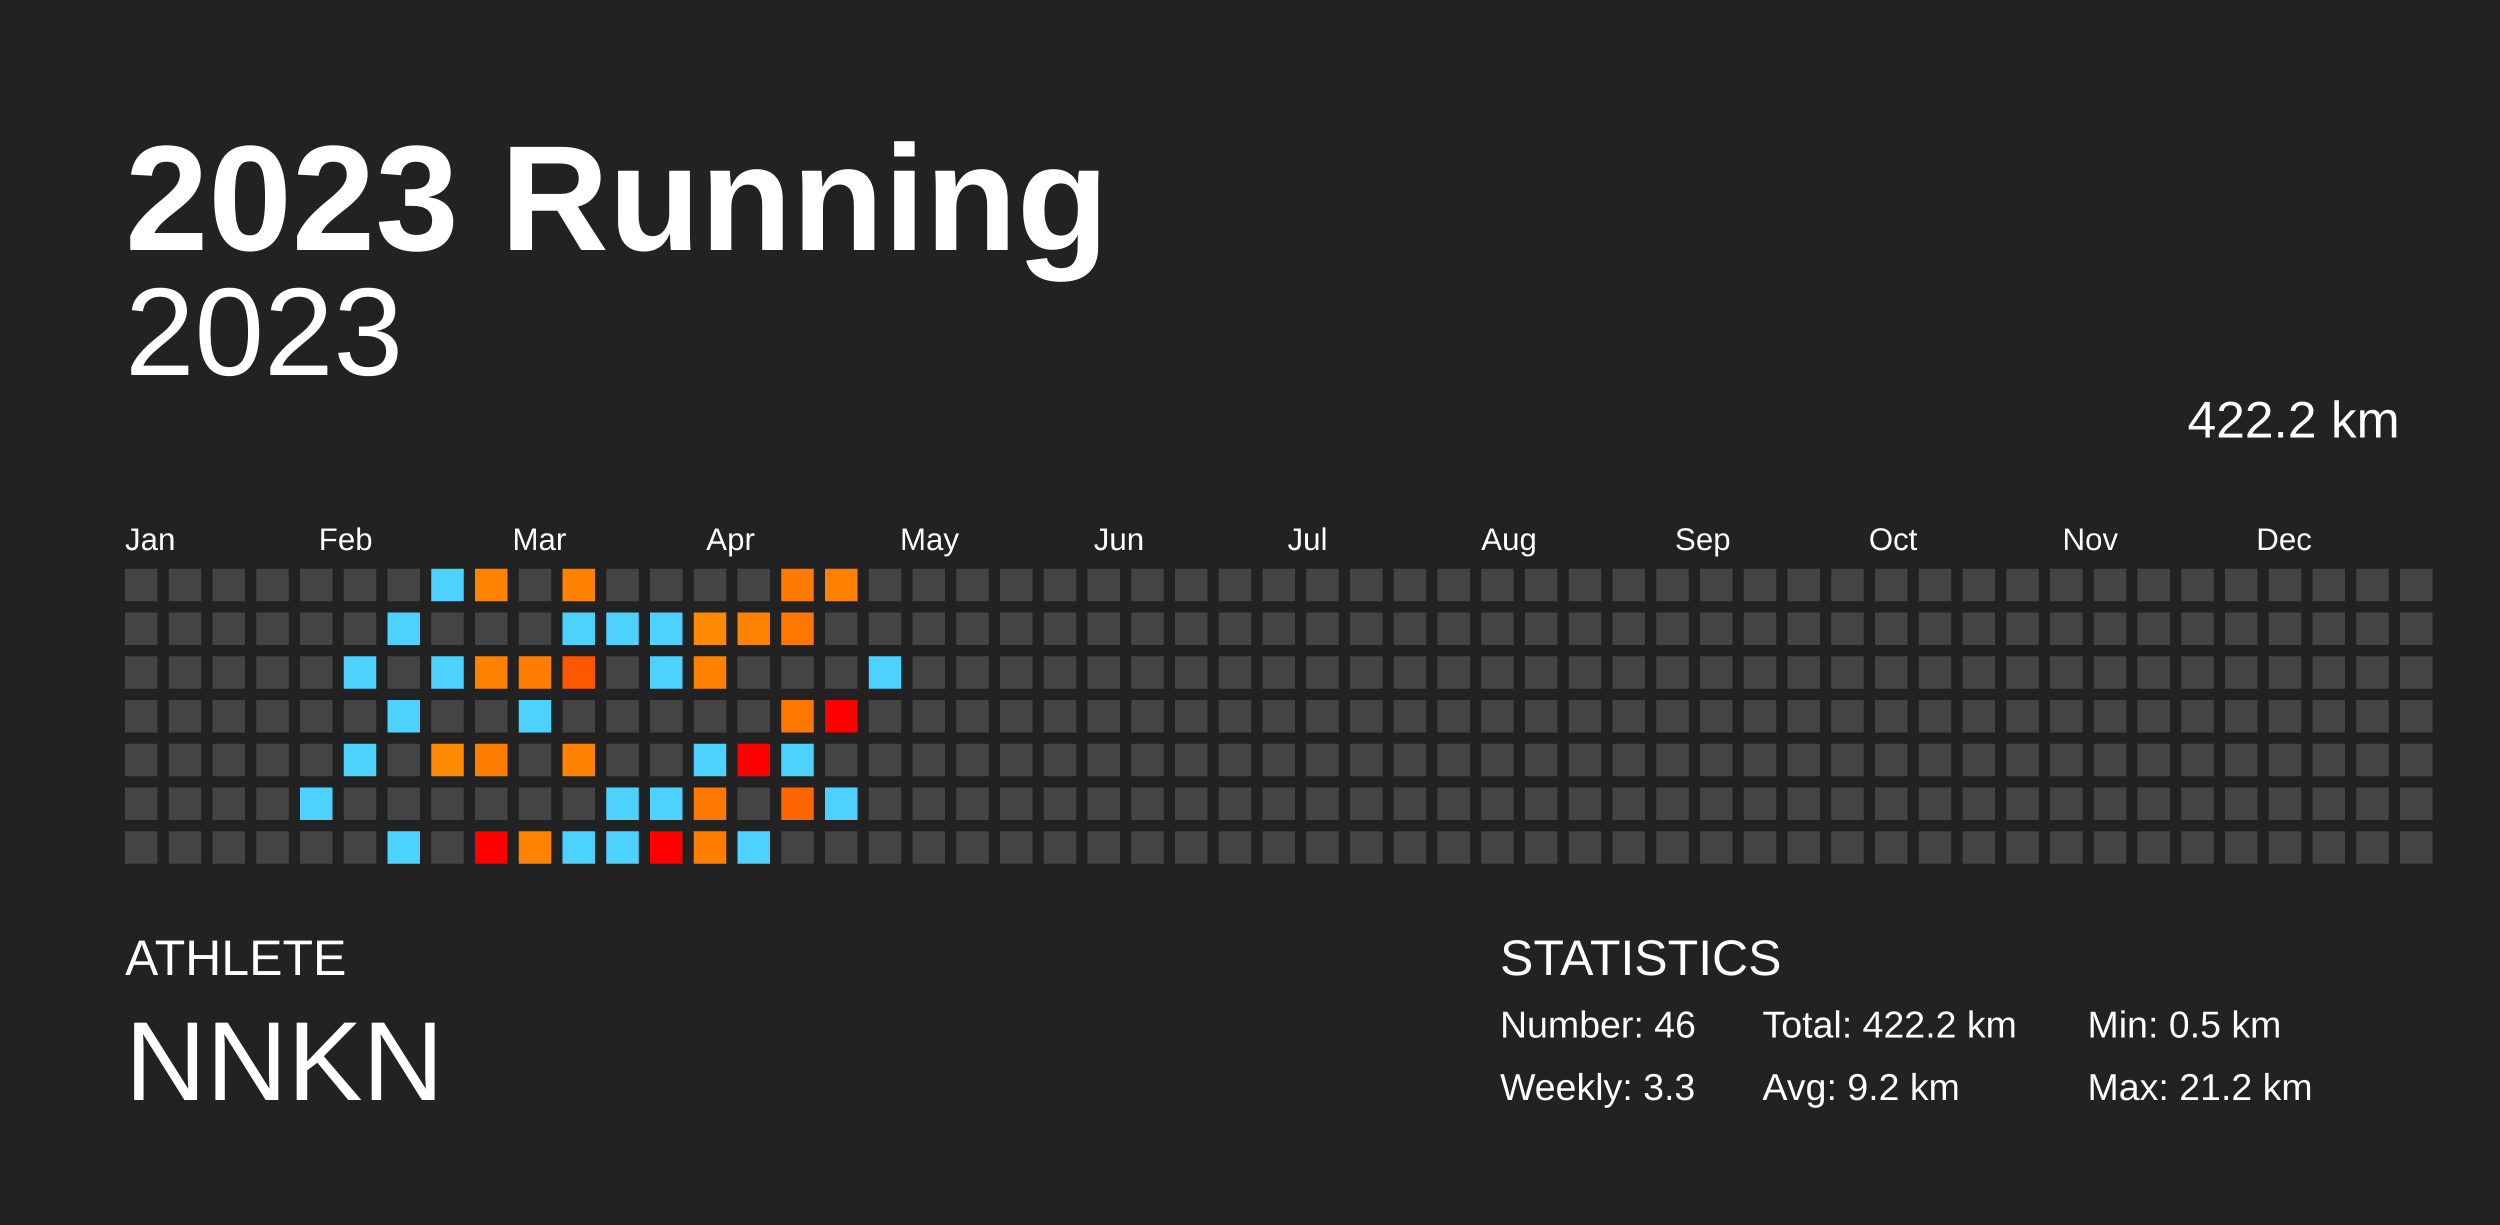
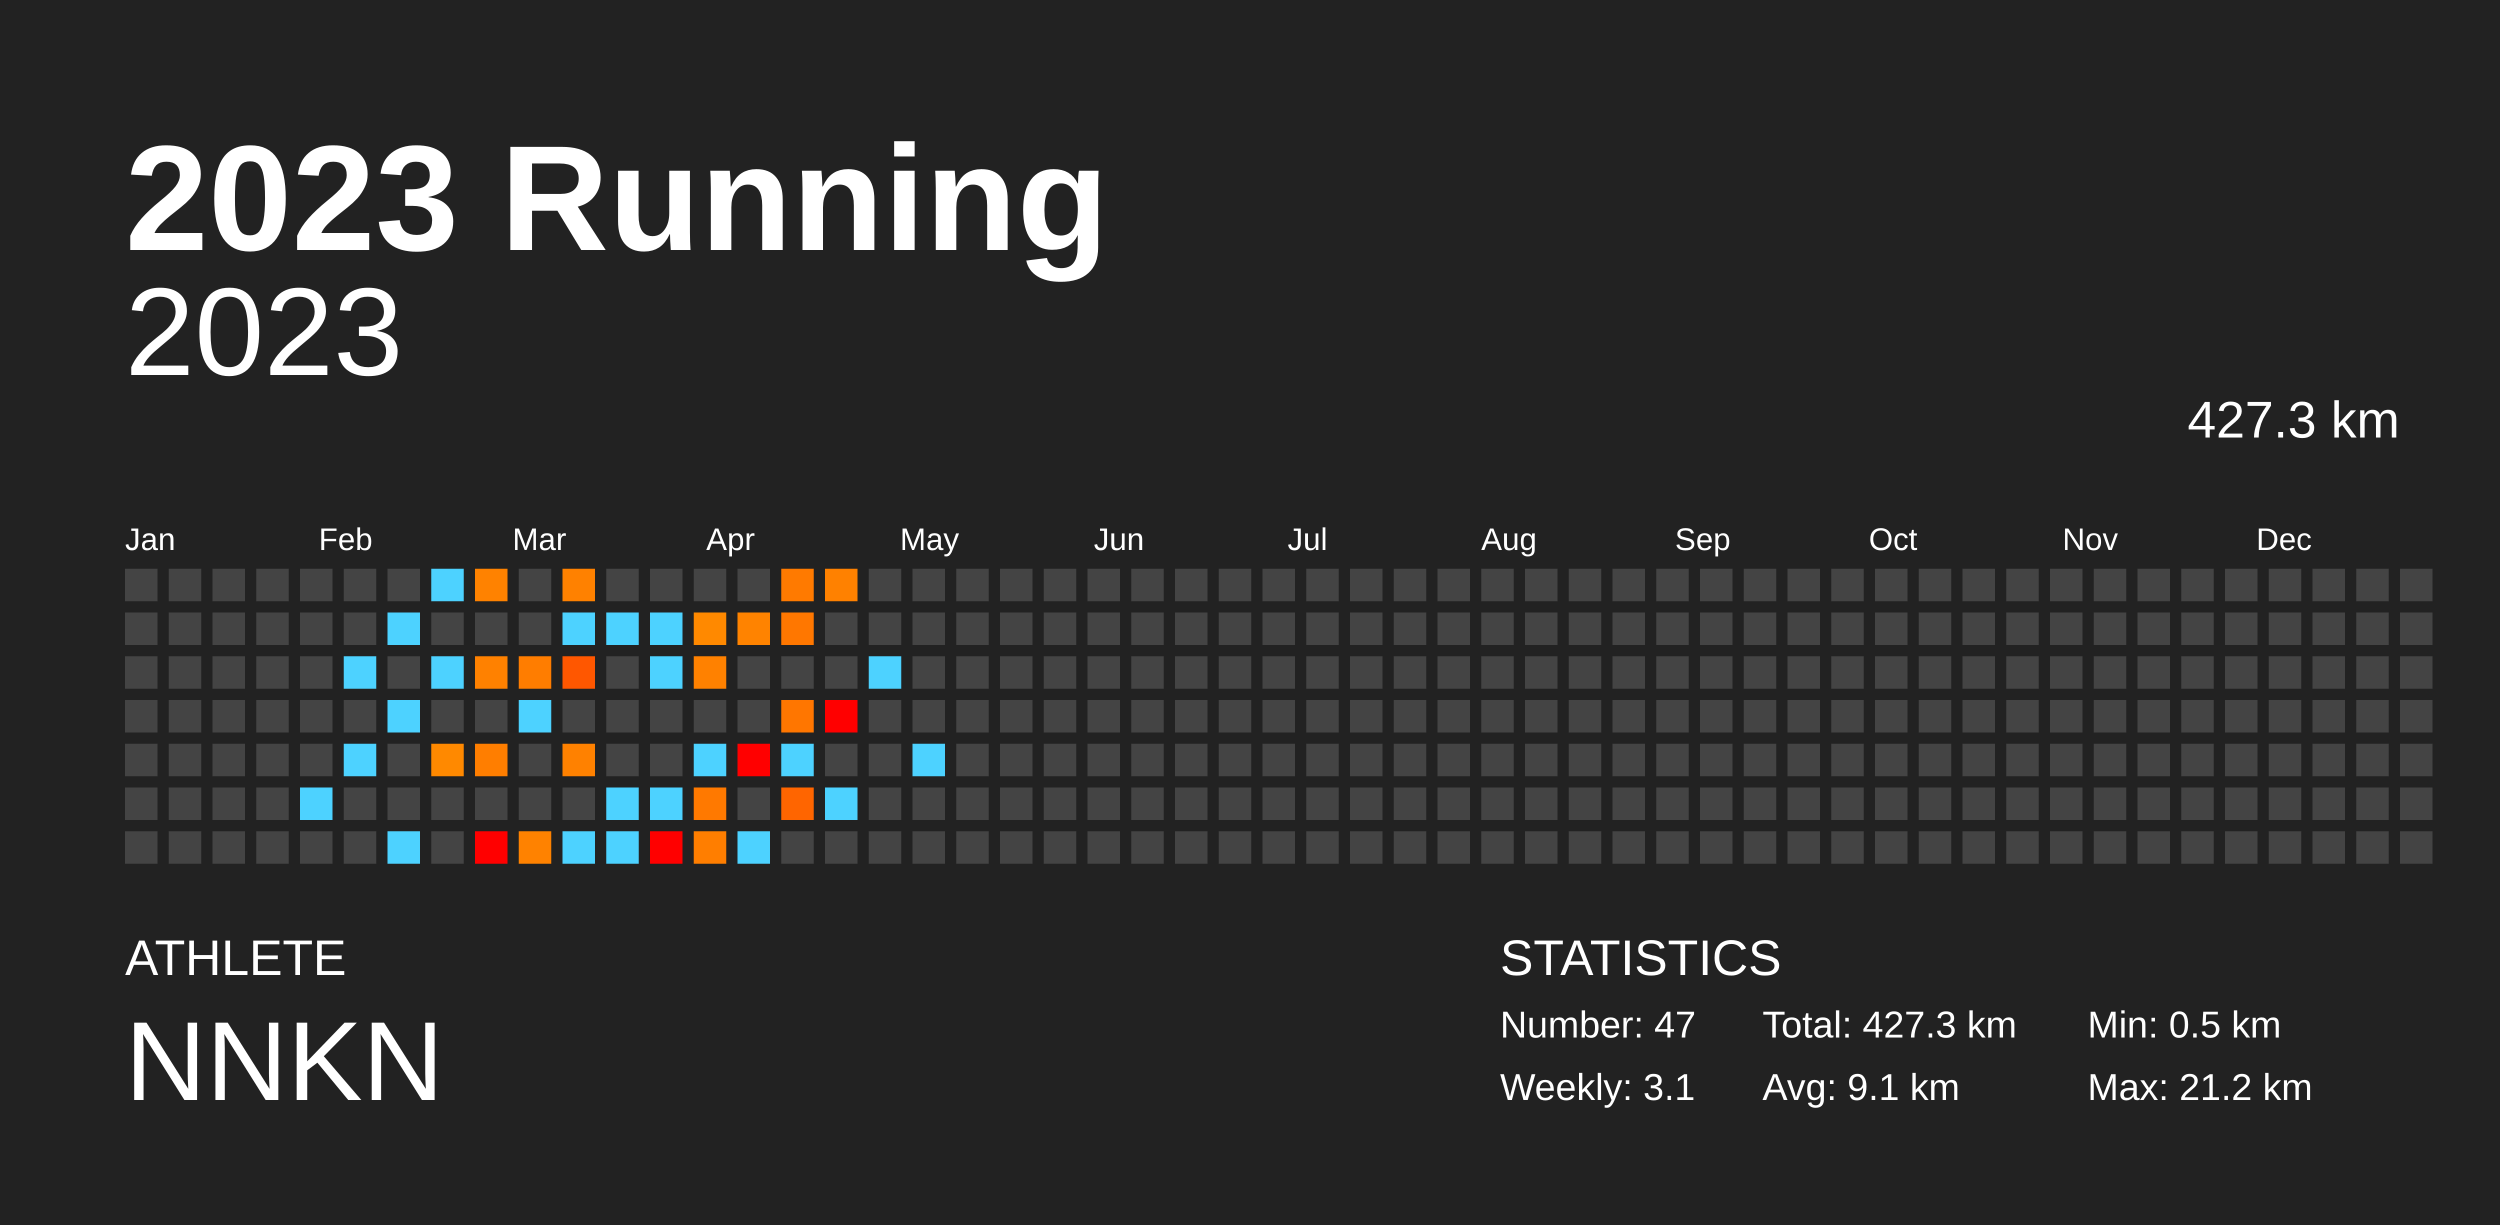
<svg xmlns="http://www.w3.org/2000/svg" baseProfile="full" height="98mm" version="1.1" viewBox="0,0,200,98" width="200mm">
  <defs />
  <rect fill="#222222" height="98" width="200" x="0" y="0" />
  <text fill="#FFFFFF" style="font-size:12px; font-family:Arial; font-weight:bold;" x="10" y="20">2023 Running</text>
  <text fill="#FFFFFF" style="font-size:4px; font-family:Arial" x="10" y="78">ATHLETE</text>
  <text fill="#FFFFFF" style="font-size:9px; font-family:Arial" x="10" y="88">NNKN</text>
  <text fill="#FFFFFF" style="font-size:4px; font-family:Arial" x="120" y="78">STATISTICS</text>
-   <text fill="#FFFFFF" style="font-size:3px; font-family:Arial" x="120" y="83">Number: 46</text>
-   <text fill="#FFFFFF" style="font-size:3px; font-family:Arial" x="120" y="88">Weekly: 3.3</text>
-   <text fill="#FFFFFF" style="font-size:3px; font-family:Arial" x="141" y="83">Total: 422.2 km</text>
-   <text fill="#FFFFFF" style="font-size:3px; font-family:Arial" x="141" y="88">Avg: 9.2 km</text>
+   <text fill="#FFFFFF" style="font-size:3px; font-family:Arial" x="120" y="83">Number: 47</text>
+   <text fill="#FFFFFF" style="font-size:3px; font-family:Arial" x="120" y="88">Weekly: 3.1</text>
+   <text fill="#FFFFFF" style="font-size:3px; font-family:Arial" x="141" y="83">Total: 427.3 km</text>
+   <text fill="#FFFFFF" style="font-size:3px; font-family:Arial" x="141" y="88">Avg: 9.1 km</text>
  <text fill="#FFFFFF" style="font-size:3px; font-family:Arial" x="167" y="83">Min: 0.5 km</text>
  <text fill="#FFFFFF" style="font-size:3px; font-family:Arial" x="167" y="88">Max: 21.2 km</text>
  <text alignment-baseline="hanging" fill="#FFFFFF" style="font-size:10.0px; font-family:Arial;" x="10" y="30">2023</text>
-   <text alignment-baseline="hanging" fill="#FFFFFF" style="font-size:4.125px; font-family:Arial;" x="175" y="35">422.2 km</text>
+   <text alignment-baseline="hanging" fill="#FFFFFF" style="font-size:4.125px; font-family:Arial;" x="175" y="35">427.3 km</text>
  <text fill="#FFFFFF" style="font-size:2.5px; font-family:Arial" x="10.0" y="44">Jan</text>
  <text fill="#FFFFFF" style="font-size:2.5px; font-family:Arial" x="25.5" y="44">Feb</text>
  <text fill="#FFFFFF" style="font-size:2.5px; font-family:Arial" x="41.0" y="44">Mar</text>
  <text fill="#FFFFFF" style="font-size:2.5px; font-family:Arial" x="56.5" y="44">Apr</text>
  <text fill="#FFFFFF" style="font-size:2.5px; font-family:Arial" x="72.0" y="44">May</text>
  <text fill="#FFFFFF" style="font-size:2.5px; font-family:Arial" x="87.5" y="44">Jun</text>
  <text fill="#FFFFFF" style="font-size:2.5px; font-family:Arial" x="103.0" y="44">Jul</text>
  <text fill="#FFFFFF" style="font-size:2.5px; font-family:Arial" x="118.5" y="44">Aug</text>
  <text fill="#FFFFFF" style="font-size:2.5px; font-family:Arial" x="134.0" y="44">Sep</text>
  <text fill="#FFFFFF" style="font-size:2.5px; font-family:Arial" x="149.5" y="44">Oct</text>
  <text fill="#FFFFFF" style="font-size:2.5px; font-family:Arial" x="165.0" y="44">Nov</text>
  <text fill="#FFFFFF" style="font-size:2.5px; font-family:Arial" x="180.5" y="44">Dec</text>
  <rect fill="#444444" height="2.6" width="2.6" x="10.0" y="45.5" />
  <rect fill="#444444" height="2.6" width="2.6" x="10.0" y="49.0" />
  <rect fill="#444444" height="2.6" width="2.6" x="10.0" y="52.5" />
  <rect fill="#444444" height="2.6" width="2.6" x="10.0" y="56.0" />
  <rect fill="#444444" height="2.6" width="2.6" x="10.0" y="59.5" />
  <rect fill="#444444" height="2.6" width="2.6" x="10.0" y="63.0" />
  <rect fill="#444444" height="2.6" width="2.6" x="10.0" y="66.5" />
  <rect fill="#444444" height="2.6" width="2.6" x="13.5" y="45.5" />
  <rect fill="#444444" height="2.6" width="2.6" x="13.5" y="49.0" />
  <rect fill="#444444" height="2.6" width="2.6" x="13.5" y="52.5" />
  <rect fill="#444444" height="2.6" width="2.6" x="13.5" y="56.0" />
  <rect fill="#444444" height="2.6" width="2.6" x="13.5" y="59.5" />
  <rect fill="#444444" height="2.6" width="2.6" x="13.5" y="63.0" />
  <rect fill="#444444" height="2.6" width="2.6" x="13.5" y="66.5" />
  <rect fill="#444444" height="2.6" width="2.6" x="17.0" y="45.5" />
  <rect fill="#444444" height="2.6" width="2.6" x="17.0" y="49.0" />
  <rect fill="#444444" height="2.6" width="2.6" x="17.0" y="52.5" />
  <rect fill="#444444" height="2.6" width="2.6" x="17.0" y="56.0" />
  <rect fill="#444444" height="2.6" width="2.6" x="17.0" y="59.5" />
  <rect fill="#444444" height="2.6" width="2.6" x="17.0" y="63.0" />
  <rect fill="#444444" height="2.6" width="2.6" x="17.0" y="66.5" />
  <rect fill="#444444" height="2.6" width="2.6" x="20.5" y="45.5" />
  <rect fill="#444444" height="2.6" width="2.6" x="20.5" y="49.0" />
  <rect fill="#444444" height="2.6" width="2.6" x="20.5" y="52.5" />
  <rect fill="#444444" height="2.6" width="2.6" x="20.5" y="56.0" />
  <rect fill="#444444" height="2.6" width="2.6" x="20.5" y="59.5" />
  <rect fill="#444444" height="2.6" width="2.6" x="20.5" y="63.0" />
  <rect fill="#444444" height="2.6" width="2.6" x="20.5" y="66.5" />
  <rect fill="#444444" height="2.6" width="2.6" x="24.0" y="45.5" />
  <rect fill="#444444" height="2.6" width="2.6" x="24.0" y="49.0" />
  <rect fill="#444444" height="2.6" width="2.6" x="24.0" y="52.5" />
  <rect fill="#444444" height="2.6" width="2.6" x="24.0" y="56.0" />
  <rect fill="#444444" height="2.6" width="2.6" x="24.0" y="59.5" />
  <rect fill="#4dd2ff" height="2.6" width="2.6" x="24.0" y="63.0" />
  <rect fill="#444444" height="2.6" width="2.6" x="24.0" y="66.5" />
  <rect fill="#444444" height="2.6" width="2.6" x="27.5" y="45.5" />
  <rect fill="#444444" height="2.6" width="2.6" x="27.5" y="49.0" />
  <rect fill="#4dd2ff" height="2.6" width="2.6" x="27.5" y="52.5" />
  <rect fill="#444444" height="2.6" width="2.6" x="27.5" y="56.0" />
  <rect fill="#4dd2ff" height="2.6" width="2.6" x="27.5" y="59.5" />
  <rect fill="#444444" height="2.6" width="2.6" x="27.5" y="63.0" />
  <rect fill="#444444" height="2.6" width="2.6" x="27.5" y="66.5" />
  <rect fill="#444444" height="2.6" width="2.6" x="31.0" y="45.5" />
  <rect fill="#4dd2ff" height="2.6" width="2.6" x="31.0" y="49.0" />
  <rect fill="#444444" height="2.6" width="2.6" x="31.0" y="52.5" />
  <rect fill="#4dd2ff" height="2.6" width="2.6" x="31.0" y="56.0" />
  <rect fill="#444444" height="2.6" width="2.6" x="31.0" y="59.5" />
  <rect fill="#444444" height="2.6" width="2.6" x="31.0" y="63.0" />
  <rect fill="#4dd2ff" height="2.6" width="2.6" x="31.0" y="66.5" />
  <rect fill="#4dd2ff" height="2.6" width="2.6" x="34.5" y="45.5" />
  <rect fill="#444444" height="2.6" width="2.6" x="34.5" y="49.0" />
  <rect fill="#4dd2ff" height="2.6" width="2.6" x="34.5" y="52.5" />
  <rect fill="#444444" height="2.6" width="2.6" x="34.5" y="56.0" />
  <rect fill="#ff8900" height="2.6" width="2.6" x="34.5" y="59.5" />
  <rect fill="#444444" height="2.6" width="2.6" x="34.5" y="63.0" />
  <rect fill="#444444" height="2.6" width="2.6" x="34.5" y="66.5" />
  <rect fill="#ff8200" height="2.6" width="2.6" x="38.0" y="45.5" />
  <rect fill="#444444" height="2.6" width="2.6" x="38.0" y="49.0" />
  <rect fill="#ff8100" height="2.6" width="2.6" x="38.0" y="52.5" />
  <rect fill="#444444" height="2.6" width="2.6" x="38.0" y="56.0" />
  <rect fill="#ff7e00" height="2.6" width="2.6" x="38.0" y="59.5" />
  <rect fill="#444444" height="2.6" width="2.6" x="38.0" y="63.0" />
  <rect fill="red" height="2.6" width="2.6" x="38.0" y="66.5" />
  <rect fill="#444444" height="2.6" width="2.6" x="41.5" y="45.5" />
  <rect fill="#444444" height="2.6" width="2.6" x="41.5" y="49.0" />
  <rect fill="#ff7d00" height="2.6" width="2.6" x="41.5" y="52.5" />
  <rect fill="#4dd2ff" height="2.6" width="2.6" x="41.5" y="56.0" />
  <rect fill="#444444" height="2.6" width="2.6" x="41.5" y="59.5" />
  <rect fill="#444444" height="2.6" width="2.6" x="41.5" y="63.0" />
  <rect fill="#ff8200" height="2.6" width="2.6" x="41.5" y="66.5" />
  <rect fill="#ff8100" height="2.6" width="2.6" x="45.0" y="45.5" />
  <rect fill="#4dd2ff" height="2.6" width="2.6" x="45.0" y="49.0" />
  <rect fill="#ff5700" height="2.6" width="2.6" x="45.0" y="52.5" />
  <rect fill="#444444" height="2.6" width="2.6" x="45.0" y="56.0" />
  <rect fill="#ff8100" height="2.6" width="2.6" x="45.0" y="59.5" />
  <rect fill="#444444" height="2.6" width="2.6" x="45.0" y="63.0" />
  <rect fill="#4dd2ff" height="2.6" width="2.6" x="45.0" y="66.5" />
  <rect fill="#444444" height="2.6" width="2.6" x="48.5" y="45.5" />
  <rect fill="#4dd2ff" height="2.6" width="2.6" x="48.5" y="49.0" />
  <rect fill="#444444" height="2.6" width="2.6" x="48.5" y="52.5" />
  <rect fill="#444444" height="2.6" width="2.6" x="48.5" y="56.0" />
  <rect fill="#444444" height="2.6" width="2.6" x="48.5" y="59.5" />
  <rect fill="#4dd2ff" height="2.6" width="2.6" x="48.5" y="63.0" />
  <rect fill="#4dd2ff" height="2.6" width="2.6" x="48.5" y="66.5" />
  <rect fill="#444444" height="2.6" width="2.6" x="52.0" y="45.5" />
  <rect fill="#4dd2ff" height="2.6" width="2.6" x="52.0" y="49.0" />
  <rect fill="#4dd2ff" height="2.6" width="2.6" x="52.0" y="52.5" />
  <rect fill="#444444" height="2.6" width="2.6" x="52.0" y="56.0" />
  <rect fill="#444444" height="2.6" width="2.6" x="52.0" y="59.5" />
  <rect fill="#4dd2ff" height="2.6" width="2.6" x="52.0" y="63.0" />
  <rect fill="red" height="2.6" width="2.6" x="52.0" y="66.5" />
  <rect fill="#444444" height="2.6" width="2.6" x="55.5" y="45.5" />
  <rect fill="#ff8900" height="2.6" width="2.6" x="55.5" y="49.0" />
  <rect fill="#ff8100" height="2.6" width="2.6" x="55.5" y="52.5" />
  <rect fill="#444444" height="2.6" width="2.6" x="55.5" y="56.0" />
  <rect fill="#4dd2ff" height="2.6" width="2.6" x="55.5" y="59.5" />
  <rect fill="#ff7900" height="2.6" width="2.6" x="55.5" y="63.0" />
  <rect fill="#ff7e00" height="2.6" width="2.6" x="55.5" y="66.5" />
  <rect fill="#444444" height="2.6" width="2.6" x="59.0" y="45.5" />
  <rect fill="#ff8300" height="2.6" width="2.6" x="59.0" y="49.0" />
  <rect fill="#444444" height="2.6" width="2.6" x="59.0" y="52.5" />
  <rect fill="#444444" height="2.6" width="2.6" x="59.0" y="56.0" />
  <rect fill="red" height="2.6" width="2.6" x="59.0" y="59.5" />
  <rect fill="#444444" height="2.6" width="2.6" x="59.0" y="63.0" />
  <rect fill="#4dd2ff" height="2.6" width="2.6" x="59.0" y="66.5" />
  <rect fill="#ff7a00" height="2.6" width="2.6" x="62.5" y="45.5" />
  <rect fill="#ff7700" height="2.6" width="2.6" x="62.5" y="49.0" />
  <rect fill="#444444" height="2.6" width="2.6" x="62.5" y="52.5" />
  <rect fill="#ff7600" height="2.6" width="2.6" x="62.5" y="56.0" />
  <rect fill="#4dd2ff" height="2.6" width="2.6" x="62.5" y="59.5" />
  <rect fill="#ff6500" height="2.6" width="2.6" x="62.5" y="63.0" />
  <rect fill="#444444" height="2.6" width="2.6" x="62.5" y="66.5" />
  <rect fill="#ff8100" height="2.6" width="2.6" x="66.0" y="45.5" />
  <rect fill="#444444" height="2.6" width="2.6" x="66.0" y="49.0" />
  <rect fill="#444444" height="2.6" width="2.6" x="66.0" y="52.5" />
  <rect fill="red" height="2.6" width="2.6" x="66.0" y="56.0" />
  <rect fill="#444444" height="2.6" width="2.6" x="66.0" y="59.5" />
  <rect fill="#4dd2ff" height="2.6" width="2.6" x="66.0" y="63.0" />
  <rect fill="#444444" height="2.6" width="2.6" x="66.0" y="66.5" />
  <rect fill="#444444" height="2.6" width="2.6" x="69.5" y="45.5" />
  <rect fill="#444444" height="2.6" width="2.6" x="69.5" y="49.0" />
  <rect fill="#4dd2ff" height="2.6" width="2.6" x="69.5" y="52.5" />
  <rect fill="#444444" height="2.6" width="2.6" x="69.5" y="56.0" />
  <rect fill="#444444" height="2.6" width="2.6" x="69.5" y="59.5" />
  <rect fill="#444444" height="2.6" width="2.6" x="69.5" y="63.0" />
  <rect fill="#444444" height="2.6" width="2.6" x="69.5" y="66.5" />
  <rect fill="#444444" height="2.6" width="2.6" x="73.0" y="45.5" />
  <rect fill="#444444" height="2.6" width="2.6" x="73.0" y="49.0" />
  <rect fill="#444444" height="2.6" width="2.6" x="73.0" y="52.5" />
  <rect fill="#444444" height="2.6" width="2.6" x="73.0" y="56.0" />
-   <rect fill="#444444" height="2.6" width="2.6" x="73.0" y="59.5" />
+   <rect fill="#4dd2ff" height="2.6" width="2.6" x="73.0" y="59.5" />
  <rect fill="#444444" height="2.6" width="2.6" x="73.0" y="63.0" />
  <rect fill="#444444" height="2.6" width="2.6" x="73.0" y="66.5" />
  <rect fill="#444444" height="2.6" width="2.6" x="76.5" y="45.5" />
  <rect fill="#444444" height="2.6" width="2.6" x="76.5" y="49.0" />
  <rect fill="#444444" height="2.6" width="2.6" x="76.5" y="52.5" />
  <rect fill="#444444" height="2.6" width="2.6" x="76.5" y="56.0" />
  <rect fill="#444444" height="2.6" width="2.6" x="76.5" y="59.5" />
  <rect fill="#444444" height="2.6" width="2.6" x="76.5" y="63.0" />
  <rect fill="#444444" height="2.6" width="2.6" x="76.5" y="66.5" />
  <rect fill="#444444" height="2.6" width="2.6" x="80.0" y="45.5" />
  <rect fill="#444444" height="2.6" width="2.6" x="80.0" y="49.0" />
  <rect fill="#444444" height="2.6" width="2.6" x="80.0" y="52.5" />
  <rect fill="#444444" height="2.6" width="2.6" x="80.0" y="56.0" />
  <rect fill="#444444" height="2.6" width="2.6" x="80.0" y="59.5" />
  <rect fill="#444444" height="2.6" width="2.6" x="80.0" y="63.0" />
  <rect fill="#444444" height="2.6" width="2.6" x="80.0" y="66.5" />
  <rect fill="#444444" height="2.6" width="2.6" x="83.5" y="45.5" />
  <rect fill="#444444" height="2.6" width="2.6" x="83.5" y="49.0" />
  <rect fill="#444444" height="2.6" width="2.6" x="83.5" y="52.5" />
  <rect fill="#444444" height="2.6" width="2.6" x="83.5" y="56.0" />
  <rect fill="#444444" height="2.6" width="2.6" x="83.5" y="59.5" />
  <rect fill="#444444" height="2.6" width="2.6" x="83.5" y="63.0" />
  <rect fill="#444444" height="2.6" width="2.6" x="83.5" y="66.5" />
  <rect fill="#444444" height="2.6" width="2.6" x="87.0" y="45.5" />
  <rect fill="#444444" height="2.6" width="2.6" x="87.0" y="49.0" />
  <rect fill="#444444" height="2.6" width="2.6" x="87.0" y="52.5" />
  <rect fill="#444444" height="2.6" width="2.6" x="87.0" y="56.0" />
  <rect fill="#444444" height="2.6" width="2.6" x="87.0" y="59.5" />
  <rect fill="#444444" height="2.6" width="2.6" x="87.0" y="63.0" />
  <rect fill="#444444" height="2.6" width="2.6" x="87.0" y="66.5" />
  <rect fill="#444444" height="2.6" width="2.6" x="90.5" y="45.5" />
  <rect fill="#444444" height="2.6" width="2.6" x="90.5" y="49.0" />
  <rect fill="#444444" height="2.6" width="2.6" x="90.5" y="52.5" />
  <rect fill="#444444" height="2.6" width="2.6" x="90.5" y="56.0" />
  <rect fill="#444444" height="2.6" width="2.6" x="90.5" y="59.5" />
  <rect fill="#444444" height="2.6" width="2.6" x="90.5" y="63.0" />
  <rect fill="#444444" height="2.6" width="2.6" x="90.5" y="66.5" />
  <rect fill="#444444" height="2.6" width="2.6" x="94.0" y="45.5" />
  <rect fill="#444444" height="2.6" width="2.6" x="94.0" y="49.0" />
  <rect fill="#444444" height="2.6" width="2.6" x="94.0" y="52.5" />
  <rect fill="#444444" height="2.6" width="2.6" x="94.0" y="56.0" />
  <rect fill="#444444" height="2.6" width="2.6" x="94.0" y="59.5" />
  <rect fill="#444444" height="2.6" width="2.6" x="94.0" y="63.0" />
  <rect fill="#444444" height="2.6" width="2.6" x="94.0" y="66.5" />
  <rect fill="#444444" height="2.6" width="2.6" x="97.5" y="45.5" />
  <rect fill="#444444" height="2.6" width="2.6" x="97.5" y="49.0" />
  <rect fill="#444444" height="2.6" width="2.6" x="97.5" y="52.5" />
  <rect fill="#444444" height="2.6" width="2.6" x="97.5" y="56.0" />
  <rect fill="#444444" height="2.6" width="2.6" x="97.5" y="59.5" />
  <rect fill="#444444" height="2.6" width="2.6" x="97.5" y="63.0" />
  <rect fill="#444444" height="2.6" width="2.6" x="97.5" y="66.5" />
  <rect fill="#444444" height="2.6" width="2.6" x="101.0" y="45.5" />
  <rect fill="#444444" height="2.6" width="2.6" x="101.0" y="49.0" />
  <rect fill="#444444" height="2.6" width="2.6" x="101.0" y="52.5" />
  <rect fill="#444444" height="2.6" width="2.6" x="101.0" y="56.0" />
  <rect fill="#444444" height="2.6" width="2.6" x="101.0" y="59.5" />
  <rect fill="#444444" height="2.6" width="2.6" x="101.0" y="63.0" />
  <rect fill="#444444" height="2.6" width="2.6" x="101.0" y="66.5" />
  <rect fill="#444444" height="2.6" width="2.6" x="104.5" y="45.5" />
  <rect fill="#444444" height="2.6" width="2.6" x="104.5" y="49.0" />
  <rect fill="#444444" height="2.6" width="2.6" x="104.5" y="52.5" />
  <rect fill="#444444" height="2.6" width="2.6" x="104.5" y="56.0" />
  <rect fill="#444444" height="2.6" width="2.6" x="104.5" y="59.5" />
  <rect fill="#444444" height="2.6" width="2.6" x="104.5" y="63.0" />
  <rect fill="#444444" height="2.6" width="2.6" x="104.5" y="66.5" />
  <rect fill="#444444" height="2.6" width="2.6" x="108.0" y="45.5" />
  <rect fill="#444444" height="2.6" width="2.6" x="108.0" y="49.0" />
  <rect fill="#444444" height="2.6" width="2.6" x="108.0" y="52.5" />
  <rect fill="#444444" height="2.6" width="2.6" x="108.0" y="56.0" />
  <rect fill="#444444" height="2.6" width="2.6" x="108.0" y="59.5" />
  <rect fill="#444444" height="2.6" width="2.6" x="108.0" y="63.0" />
  <rect fill="#444444" height="2.6" width="2.6" x="108.0" y="66.5" />
  <rect fill="#444444" height="2.6" width="2.6" x="111.5" y="45.5" />
  <rect fill="#444444" height="2.6" width="2.6" x="111.5" y="49.0" />
  <rect fill="#444444" height="2.6" width="2.6" x="111.5" y="52.5" />
  <rect fill="#444444" height="2.6" width="2.6" x="111.5" y="56.0" />
  <rect fill="#444444" height="2.6" width="2.6" x="111.5" y="59.5" />
  <rect fill="#444444" height="2.6" width="2.6" x="111.5" y="63.0" />
  <rect fill="#444444" height="2.6" width="2.6" x="111.5" y="66.5" />
  <rect fill="#444444" height="2.6" width="2.6" x="115.0" y="45.5" />
  <rect fill="#444444" height="2.6" width="2.6" x="115.0" y="49.0" />
  <rect fill="#444444" height="2.6" width="2.6" x="115.0" y="52.5" />
  <rect fill="#444444" height="2.6" width="2.6" x="115.0" y="56.0" />
  <rect fill="#444444" height="2.6" width="2.6" x="115.0" y="59.5" />
  <rect fill="#444444" height="2.6" width="2.6" x="115.0" y="63.0" />
  <rect fill="#444444" height="2.6" width="2.6" x="115.0" y="66.5" />
  <rect fill="#444444" height="2.6" width="2.6" x="118.5" y="45.5" />
  <rect fill="#444444" height="2.6" width="2.6" x="118.5" y="49.0" />
  <rect fill="#444444" height="2.6" width="2.6" x="118.5" y="52.5" />
  <rect fill="#444444" height="2.6" width="2.6" x="118.5" y="56.0" />
  <rect fill="#444444" height="2.6" width="2.6" x="118.5" y="59.5" />
  <rect fill="#444444" height="2.6" width="2.6" x="118.5" y="63.0" />
  <rect fill="#444444" height="2.6" width="2.6" x="118.5" y="66.5" />
  <rect fill="#444444" height="2.6" width="2.6" x="122.0" y="45.5" />
  <rect fill="#444444" height="2.6" width="2.6" x="122.0" y="49.0" />
  <rect fill="#444444" height="2.6" width="2.6" x="122.0" y="52.5" />
  <rect fill="#444444" height="2.6" width="2.6" x="122.0" y="56.0" />
  <rect fill="#444444" height="2.6" width="2.6" x="122.0" y="59.5" />
  <rect fill="#444444" height="2.6" width="2.6" x="122.0" y="63.0" />
  <rect fill="#444444" height="2.6" width="2.6" x="122.0" y="66.5" />
  <rect fill="#444444" height="2.6" width="2.6" x="125.5" y="45.5" />
  <rect fill="#444444" height="2.6" width="2.6" x="125.5" y="49.0" />
  <rect fill="#444444" height="2.6" width="2.6" x="125.5" y="52.5" />
  <rect fill="#444444" height="2.6" width="2.6" x="125.5" y="56.0" />
  <rect fill="#444444" height="2.6" width="2.6" x="125.5" y="59.5" />
  <rect fill="#444444" height="2.6" width="2.6" x="125.5" y="63.0" />
  <rect fill="#444444" height="2.6" width="2.6" x="125.5" y="66.5" />
  <rect fill="#444444" height="2.6" width="2.6" x="129.0" y="45.5" />
  <rect fill="#444444" height="2.6" width="2.6" x="129.0" y="49.0" />
  <rect fill="#444444" height="2.6" width="2.6" x="129.0" y="52.5" />
  <rect fill="#444444" height="2.6" width="2.6" x="129.0" y="56.0" />
  <rect fill="#444444" height="2.6" width="2.6" x="129.0" y="59.5" />
  <rect fill="#444444" height="2.6" width="2.6" x="129.0" y="63.0" />
  <rect fill="#444444" height="2.6" width="2.6" x="129.0" y="66.5" />
  <rect fill="#444444" height="2.6" width="2.6" x="132.5" y="45.5" />
  <rect fill="#444444" height="2.6" width="2.6" x="132.5" y="49.0" />
  <rect fill="#444444" height="2.6" width="2.6" x="132.5" y="52.5" />
  <rect fill="#444444" height="2.6" width="2.6" x="132.5" y="56.0" />
  <rect fill="#444444" height="2.6" width="2.6" x="132.5" y="59.5" />
  <rect fill="#444444" height="2.6" width="2.6" x="132.5" y="63.0" />
  <rect fill="#444444" height="2.6" width="2.6" x="132.5" y="66.5" />
  <rect fill="#444444" height="2.6" width="2.6" x="136.0" y="45.5" />
  <rect fill="#444444" height="2.6" width="2.6" x="136.0" y="49.0" />
  <rect fill="#444444" height="2.6" width="2.6" x="136.0" y="52.5" />
  <rect fill="#444444" height="2.6" width="2.6" x="136.0" y="56.0" />
  <rect fill="#444444" height="2.6" width="2.6" x="136.0" y="59.5" />
  <rect fill="#444444" height="2.6" width="2.6" x="136.0" y="63.0" />
  <rect fill="#444444" height="2.6" width="2.6" x="136.0" y="66.5" />
  <rect fill="#444444" height="2.6" width="2.6" x="139.5" y="45.5" />
  <rect fill="#444444" height="2.6" width="2.6" x="139.5" y="49.0" />
  <rect fill="#444444" height="2.6" width="2.6" x="139.5" y="52.5" />
  <rect fill="#444444" height="2.6" width="2.6" x="139.5" y="56.0" />
  <rect fill="#444444" height="2.6" width="2.6" x="139.5" y="59.5" />
  <rect fill="#444444" height="2.6" width="2.6" x="139.5" y="63.0" />
  <rect fill="#444444" height="2.6" width="2.6" x="139.5" y="66.5" />
  <rect fill="#444444" height="2.6" width="2.6" x="143.0" y="45.5" />
  <rect fill="#444444" height="2.6" width="2.6" x="143.0" y="49.0" />
  <rect fill="#444444" height="2.6" width="2.6" x="143.0" y="52.5" />
  <rect fill="#444444" height="2.6" width="2.6" x="143.0" y="56.0" />
  <rect fill="#444444" height="2.6" width="2.6" x="143.0" y="59.5" />
  <rect fill="#444444" height="2.6" width="2.6" x="143.0" y="63.0" />
  <rect fill="#444444" height="2.6" width="2.6" x="143.0" y="66.5" />
  <rect fill="#444444" height="2.6" width="2.6" x="146.5" y="45.5" />
  <rect fill="#444444" height="2.6" width="2.6" x="146.5" y="49.0" />
  <rect fill="#444444" height="2.6" width="2.6" x="146.5" y="52.5" />
  <rect fill="#444444" height="2.6" width="2.6" x="146.5" y="56.0" />
  <rect fill="#444444" height="2.6" width="2.6" x="146.5" y="59.5" />
  <rect fill="#444444" height="2.6" width="2.6" x="146.5" y="63.0" />
  <rect fill="#444444" height="2.6" width="2.6" x="146.5" y="66.5" />
  <rect fill="#444444" height="2.6" width="2.6" x="150.0" y="45.5" />
  <rect fill="#444444" height="2.6" width="2.6" x="150.0" y="49.0" />
  <rect fill="#444444" height="2.6" width="2.6" x="150.0" y="52.5" />
  <rect fill="#444444" height="2.6" width="2.6" x="150.0" y="56.0" />
  <rect fill="#444444" height="2.6" width="2.6" x="150.0" y="59.5" />
  <rect fill="#444444" height="2.6" width="2.6" x="150.0" y="63.0" />
  <rect fill="#444444" height="2.6" width="2.6" x="150.0" y="66.5" />
  <rect fill="#444444" height="2.6" width="2.6" x="153.5" y="45.5" />
  <rect fill="#444444" height="2.6" width="2.6" x="153.5" y="49.0" />
  <rect fill="#444444" height="2.6" width="2.6" x="153.5" y="52.5" />
  <rect fill="#444444" height="2.6" width="2.6" x="153.5" y="56.0" />
  <rect fill="#444444" height="2.6" width="2.6" x="153.5" y="59.5" />
  <rect fill="#444444" height="2.6" width="2.6" x="153.5" y="63.0" />
  <rect fill="#444444" height="2.6" width="2.6" x="153.5" y="66.5" />
  <rect fill="#444444" height="2.6" width="2.6" x="157.0" y="45.5" />
  <rect fill="#444444" height="2.6" width="2.6" x="157.0" y="49.0" />
  <rect fill="#444444" height="2.6" width="2.6" x="157.0" y="52.5" />
  <rect fill="#444444" height="2.6" width="2.6" x="157.0" y="56.0" />
  <rect fill="#444444" height="2.6" width="2.6" x="157.0" y="59.5" />
  <rect fill="#444444" height="2.6" width="2.6" x="157.0" y="63.0" />
  <rect fill="#444444" height="2.6" width="2.6" x="157.0" y="66.5" />
  <rect fill="#444444" height="2.6" width="2.6" x="160.5" y="45.5" />
  <rect fill="#444444" height="2.6" width="2.6" x="160.5" y="49.0" />
  <rect fill="#444444" height="2.6" width="2.6" x="160.5" y="52.5" />
  <rect fill="#444444" height="2.6" width="2.6" x="160.5" y="56.0" />
  <rect fill="#444444" height="2.6" width="2.6" x="160.5" y="59.5" />
  <rect fill="#444444" height="2.6" width="2.6" x="160.5" y="63.0" />
  <rect fill="#444444" height="2.6" width="2.6" x="160.5" y="66.5" />
  <rect fill="#444444" height="2.6" width="2.6" x="164.0" y="45.5" />
  <rect fill="#444444" height="2.6" width="2.6" x="164.0" y="49.0" />
  <rect fill="#444444" height="2.6" width="2.6" x="164.0" y="52.5" />
  <rect fill="#444444" height="2.6" width="2.6" x="164.0" y="56.0" />
  <rect fill="#444444" height="2.6" width="2.6" x="164.0" y="59.5" />
  <rect fill="#444444" height="2.6" width="2.6" x="164.0" y="63.0" />
  <rect fill="#444444" height="2.6" width="2.6" x="164.0" y="66.5" />
  <rect fill="#444444" height="2.6" width="2.6" x="167.5" y="45.5" />
  <rect fill="#444444" height="2.6" width="2.6" x="167.5" y="49.0" />
  <rect fill="#444444" height="2.6" width="2.6" x="167.5" y="52.5" />
  <rect fill="#444444" height="2.6" width="2.6" x="167.5" y="56.0" />
  <rect fill="#444444" height="2.6" width="2.6" x="167.5" y="59.5" />
  <rect fill="#444444" height="2.6" width="2.6" x="167.5" y="63.0" />
  <rect fill="#444444" height="2.6" width="2.6" x="167.5" y="66.5" />
  <rect fill="#444444" height="2.6" width="2.6" x="171.0" y="45.5" />
  <rect fill="#444444" height="2.6" width="2.6" x="171.0" y="49.0" />
  <rect fill="#444444" height="2.6" width="2.6" x="171.0" y="52.5" />
  <rect fill="#444444" height="2.6" width="2.6" x="171.0" y="56.0" />
  <rect fill="#444444" height="2.6" width="2.6" x="171.0" y="59.5" />
  <rect fill="#444444" height="2.6" width="2.6" x="171.0" y="63.0" />
  <rect fill="#444444" height="2.6" width="2.6" x="171.0" y="66.5" />
  <rect fill="#444444" height="2.6" width="2.6" x="174.5" y="45.5" />
  <rect fill="#444444" height="2.6" width="2.6" x="174.5" y="49.0" />
  <rect fill="#444444" height="2.6" width="2.6" x="174.5" y="52.5" />
  <rect fill="#444444" height="2.6" width="2.6" x="174.5" y="56.0" />
  <rect fill="#444444" height="2.6" width="2.6" x="174.5" y="59.5" />
  <rect fill="#444444" height="2.6" width="2.6" x="174.5" y="63.0" />
  <rect fill="#444444" height="2.6" width="2.6" x="174.5" y="66.5" />
  <rect fill="#444444" height="2.6" width="2.6" x="178.0" y="45.5" />
  <rect fill="#444444" height="2.6" width="2.6" x="178.0" y="49.0" />
  <rect fill="#444444" height="2.6" width="2.6" x="178.0" y="52.5" />
  <rect fill="#444444" height="2.6" width="2.6" x="178.0" y="56.0" />
  <rect fill="#444444" height="2.6" width="2.6" x="178.0" y="59.5" />
  <rect fill="#444444" height="2.6" width="2.6" x="178.0" y="63.0" />
  <rect fill="#444444" height="2.6" width="2.6" x="178.0" y="66.5" />
  <rect fill="#444444" height="2.6" width="2.6" x="181.5" y="45.5" />
  <rect fill="#444444" height="2.6" width="2.6" x="181.5" y="49.0" />
  <rect fill="#444444" height="2.6" width="2.6" x="181.5" y="52.5" />
  <rect fill="#444444" height="2.6" width="2.6" x="181.5" y="56.0" />
  <rect fill="#444444" height="2.6" width="2.6" x="181.5" y="59.5" />
  <rect fill="#444444" height="2.6" width="2.6" x="181.5" y="63.0" />
  <rect fill="#444444" height="2.6" width="2.6" x="181.5" y="66.5" />
  <rect fill="#444444" height="2.6" width="2.6" x="185.0" y="45.5" />
  <rect fill="#444444" height="2.6" width="2.6" x="185.0" y="49.0" />
  <rect fill="#444444" height="2.6" width="2.6" x="185.0" y="52.5" />
  <rect fill="#444444" height="2.6" width="2.6" x="185.0" y="56.0" />
  <rect fill="#444444" height="2.6" width="2.6" x="185.0" y="59.5" />
  <rect fill="#444444" height="2.6" width="2.6" x="185.0" y="63.0" />
  <rect fill="#444444" height="2.6" width="2.6" x="185.0" y="66.5" />
  <rect fill="#444444" height="2.6" width="2.6" x="188.5" y="45.5" />
  <rect fill="#444444" height="2.6" width="2.6" x="188.5" y="49.0" />
  <rect fill="#444444" height="2.6" width="2.6" x="188.5" y="52.5" />
  <rect fill="#444444" height="2.6" width="2.6" x="188.5" y="56.0" />
  <rect fill="#444444" height="2.6" width="2.6" x="188.5" y="59.5" />
  <rect fill="#444444" height="2.6" width="2.6" x="188.5" y="63.0" />
  <rect fill="#444444" height="2.6" width="2.6" x="188.5" y="66.5" />
  <rect fill="#444444" height="2.6" width="2.6" x="192.0" y="45.5" />
  <rect fill="#444444" height="2.6" width="2.6" x="192.0" y="49.0" />
  <rect fill="#444444" height="2.6" width="2.6" x="192.0" y="52.5" />
  <rect fill="#444444" height="2.6" width="2.6" x="192.0" y="56.0" />
  <rect fill="#444444" height="2.6" width="2.6" x="192.0" y="59.5" />
  <rect fill="#444444" height="2.6" width="2.6" x="192.0" y="63.0" />
  <rect fill="#444444" height="2.6" width="2.6" x="192.0" y="66.5" />
</svg>
